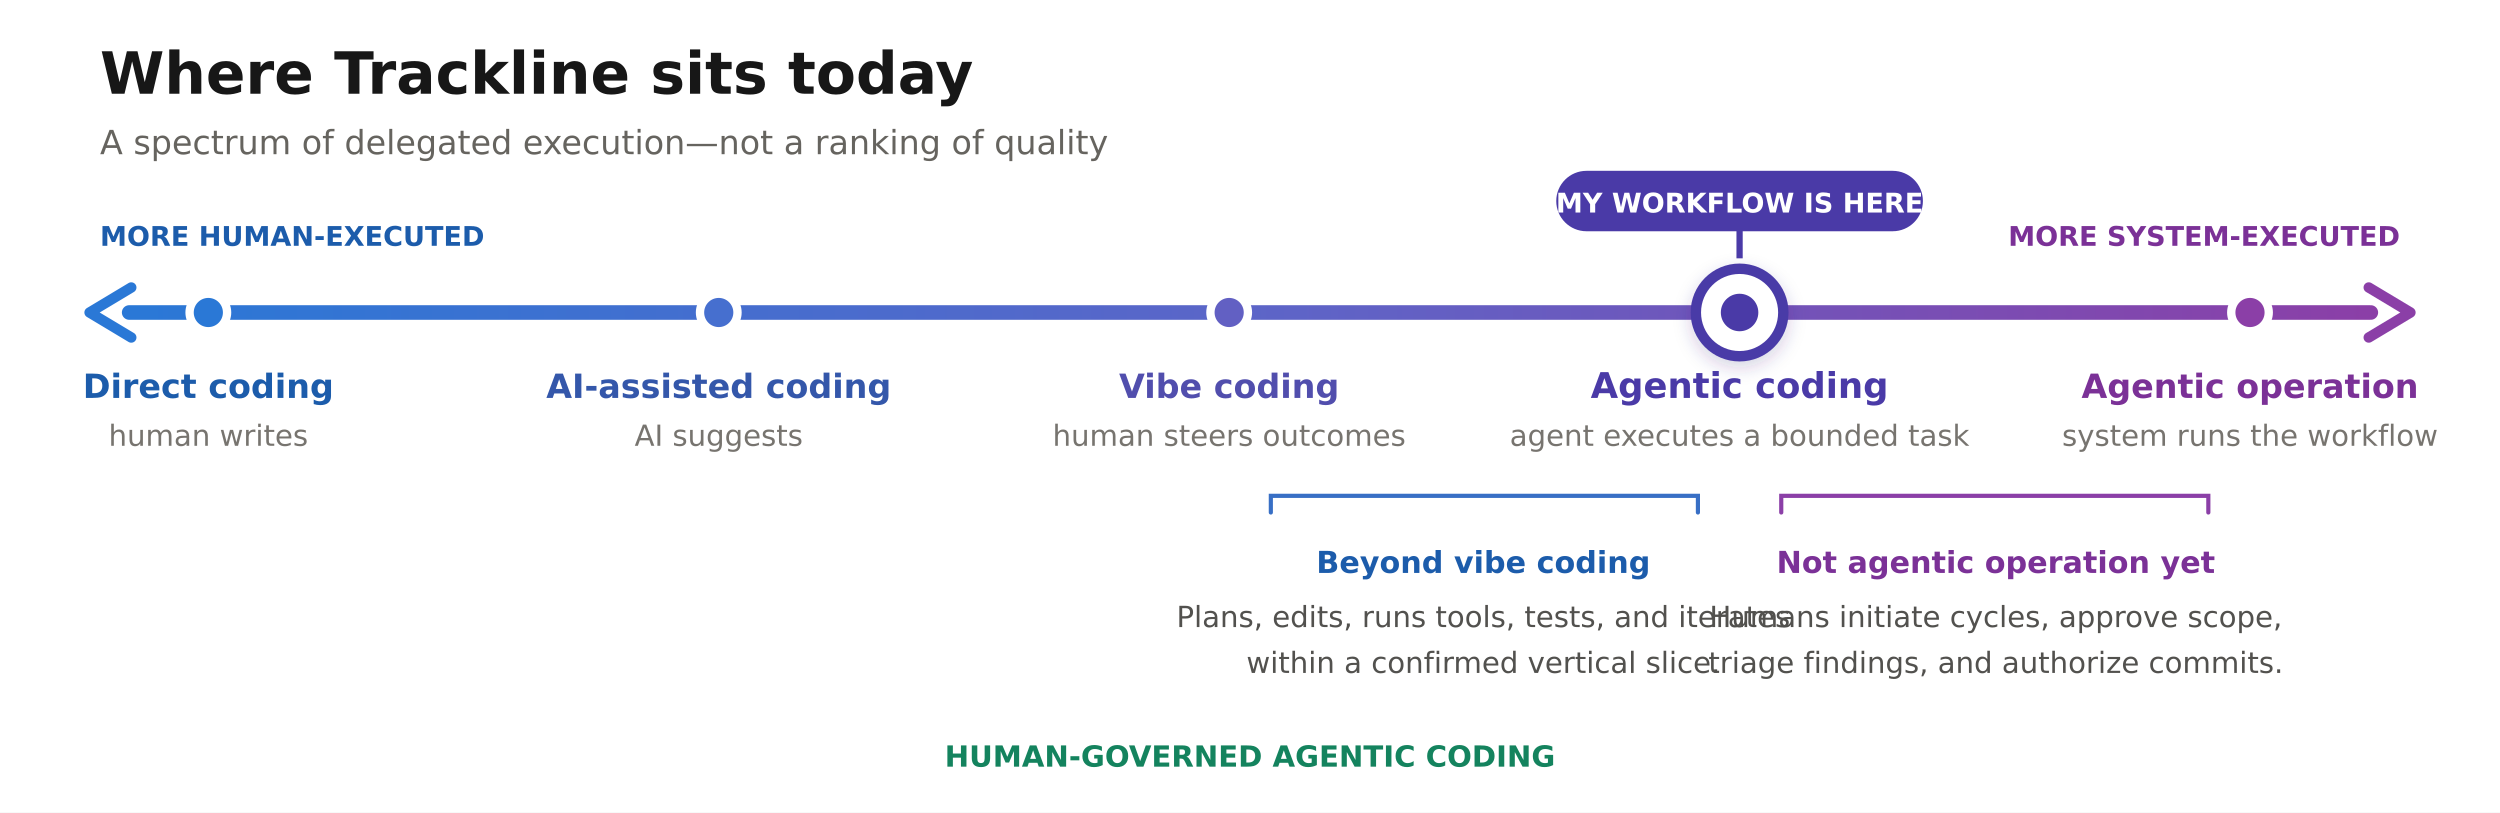
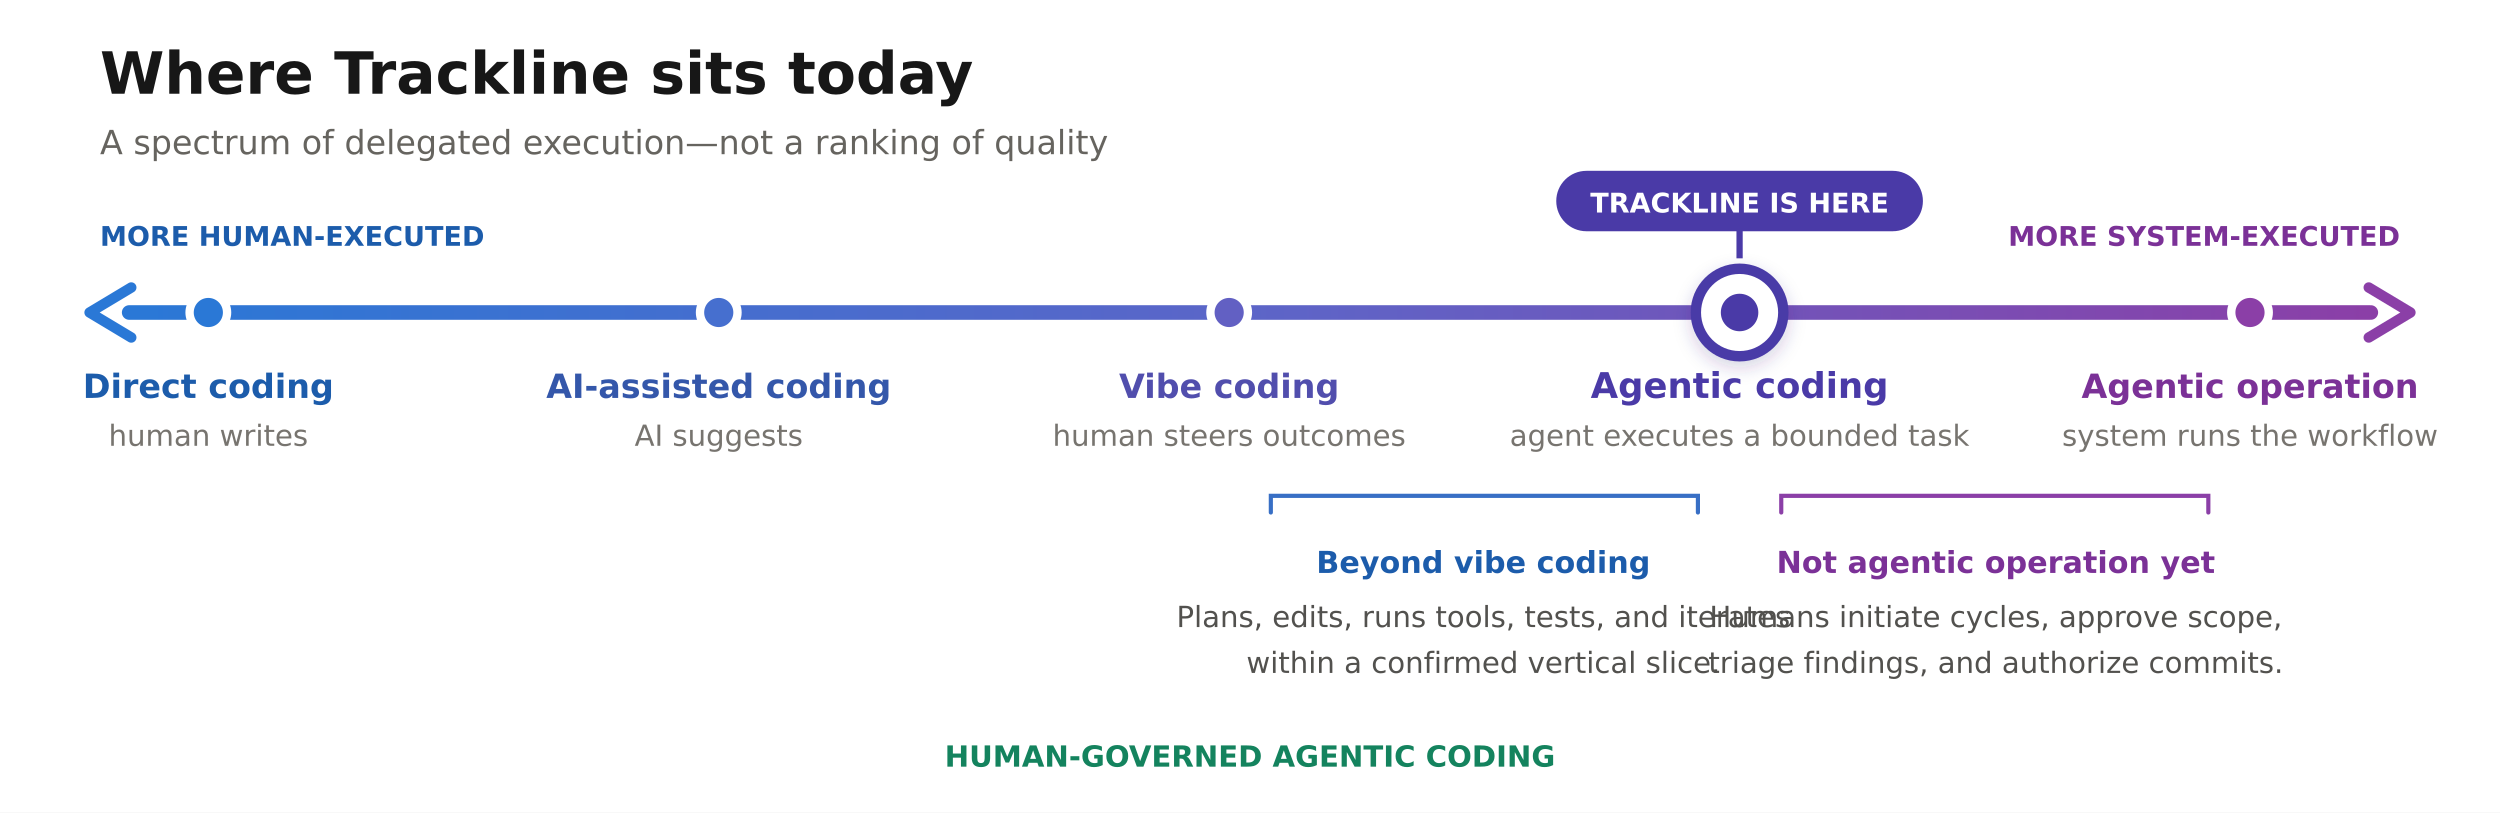
<svg xmlns="http://www.w3.org/2000/svg" viewBox="0 0 1200 390" role="img" aria-labelledby="title desc" font-family="'Segoe UI','DejaVu Sans',Helvetica,Arial,sans-serif">
  <defs>
    <linearGradient id="spectrum" gradientUnits="userSpaceOnUse" x1="62" y1="150" x2="1138" y2="150">
      <stop offset="0" stop-color="#2a78d6" />
      <stop offset="0.52" stop-color="#5e64c7" />
      <stop offset="1" stop-color="#8b3fa7" />
    </linearGradient>
    <filter id="soft-shadow" x="-40%" y="-40%" width="180%" height="180%">
      <feDropShadow dx="0" dy="3" stdDeviation="4" flood-color="#3a2b73" flood-opacity="0.2" />
    </filter>
  </defs>
  <rect width="1200" height="390" fill="#ffffff" />
  <text x="48" y="45" font-size="28" font-weight="700" fill="#171717">Where Trackline sits today</text>
  <text x="48" y="74" font-size="16" fill="#66645f">A spectrum of delegated execution—not a ranking of quality</text>
  <text x="48" y="118" font-size="13" font-weight="700" fill="#1c5cab">MORE HUMAN-EXECUTED</text>
  <text x="1152" y="118" font-size="13" font-weight="700" text-anchor="end" fill="#7b3197">MORE SYSTEM-EXECUTED</text>
  <line x1="62" y1="150" x2="1138" y2="150" stroke="url(#spectrum)" stroke-width="7" stroke-linecap="round" />
  <path d="M63 138 L43 150 L63 162" fill="none" stroke="#2a78d6" stroke-width="5" stroke-linecap="round" stroke-linejoin="round" />
  <path d="M1137 138 L1157 150 L1137 162" fill="none" stroke="#8b3fa7" stroke-width="5" stroke-linecap="round" stroke-linejoin="round" />
  <g text-anchor="middle">
    <circle cx="100" cy="150" r="9" fill="#2a78d6" stroke="#fff" stroke-width="4" />
    <text x="100" y="191" font-size="16" font-weight="700" fill="#1c5cab">Direct coding</text>
    <text x="100" y="214" font-size="14" fill="#77746f">human writes</text>
    <circle cx="345" cy="150" r="9" fill="#466fcf" stroke="#fff" stroke-width="4" />
    <text x="345" y="191" font-size="16" font-weight="700" fill="#3457aa">AI-assisted coding</text>
    <text x="345" y="214" font-size="14" fill="#77746f">AI suggests</text>
    <circle cx="590" cy="150" r="9" fill="#6260c3" stroke="#fff" stroke-width="4" />
    <text x="590" y="191" font-size="16" font-weight="700" fill="#514ead">Vibe coding</text>
    <text x="590" y="214" font-size="14" fill="#77746f">human steers outcomes</text>
    <circle cx="835" cy="150" r="21" fill="#fff" stroke="#4a3aa7" stroke-width="5" filter="url(#soft-shadow)" />
    <circle cx="835" cy="150" r="9" fill="#4a3aa7" />
    <path d="M835 124 V106" stroke="#4a3aa7" stroke-width="3" />
    <rect x="747" y="82" width="176" height="29" rx="14.5" fill="#4a3aa7" />
-     <text x="835" y="102" font-size="13" font-weight="700" fill="#fff">MY WORKFLOW IS HERE</text>
+     <text x="835" y="102" font-size="13" font-weight="700" fill="#fff">TRACKLINE IS HERE</text>
    <text x="835" y="191" font-size="17" font-weight="700" fill="#4a3aa7">Agentic coding</text>
    <text x="835" y="214" font-size="14" fill="#77746f">agent executes a bounded task</text>
    <circle cx="1080" cy="150" r="9" fill="#8b3fa7" stroke="#fff" stroke-width="4" />
    <text x="1080" y="191" font-size="16" font-weight="700" fill="#7b3197">Agentic operation</text>
    <text x="1080" y="214" font-size="14" fill="#77746f">system runs the workflow</text>
  </g>
  <path d="M610 246 V238 H815 V246" fill="none" stroke="#386fc5" stroke-width="2" stroke-linecap="round" />
  <text x="712" y="275" font-size="14.5" font-weight="700" text-anchor="middle" fill="#1c5cab">Beyond vibe coding</text>
  <text x="712" y="301" font-size="14" text-anchor="middle" fill="#52514e">Plans, edits, runs tools, tests, and iterates</text>
  <text x="712" y="323" font-size="14" text-anchor="middle" fill="#52514e">within a confirmed vertical slice.</text>
  <path d="M855 246 V238 H1060 V246" fill="none" stroke="#8b3fa7" stroke-width="2" stroke-linecap="round" />
  <text x="958" y="275" font-size="14.5" font-weight="700" text-anchor="middle" fill="#7b3197">Not agentic operation yet</text>
  <text x="958" y="301" font-size="14" text-anchor="middle" fill="#52514e">Humans initiate cycles, approve scope,</text>
  <text x="958" y="323" font-size="14" text-anchor="middle" fill="#52514e">triage findings, and authorize commits.</text>
  <text x="600" y="368" font-size="14" font-weight="700" text-anchor="middle" fill="#14835e">HUMAN-GOVERNED AGENTIC CODING</text>
</svg>
